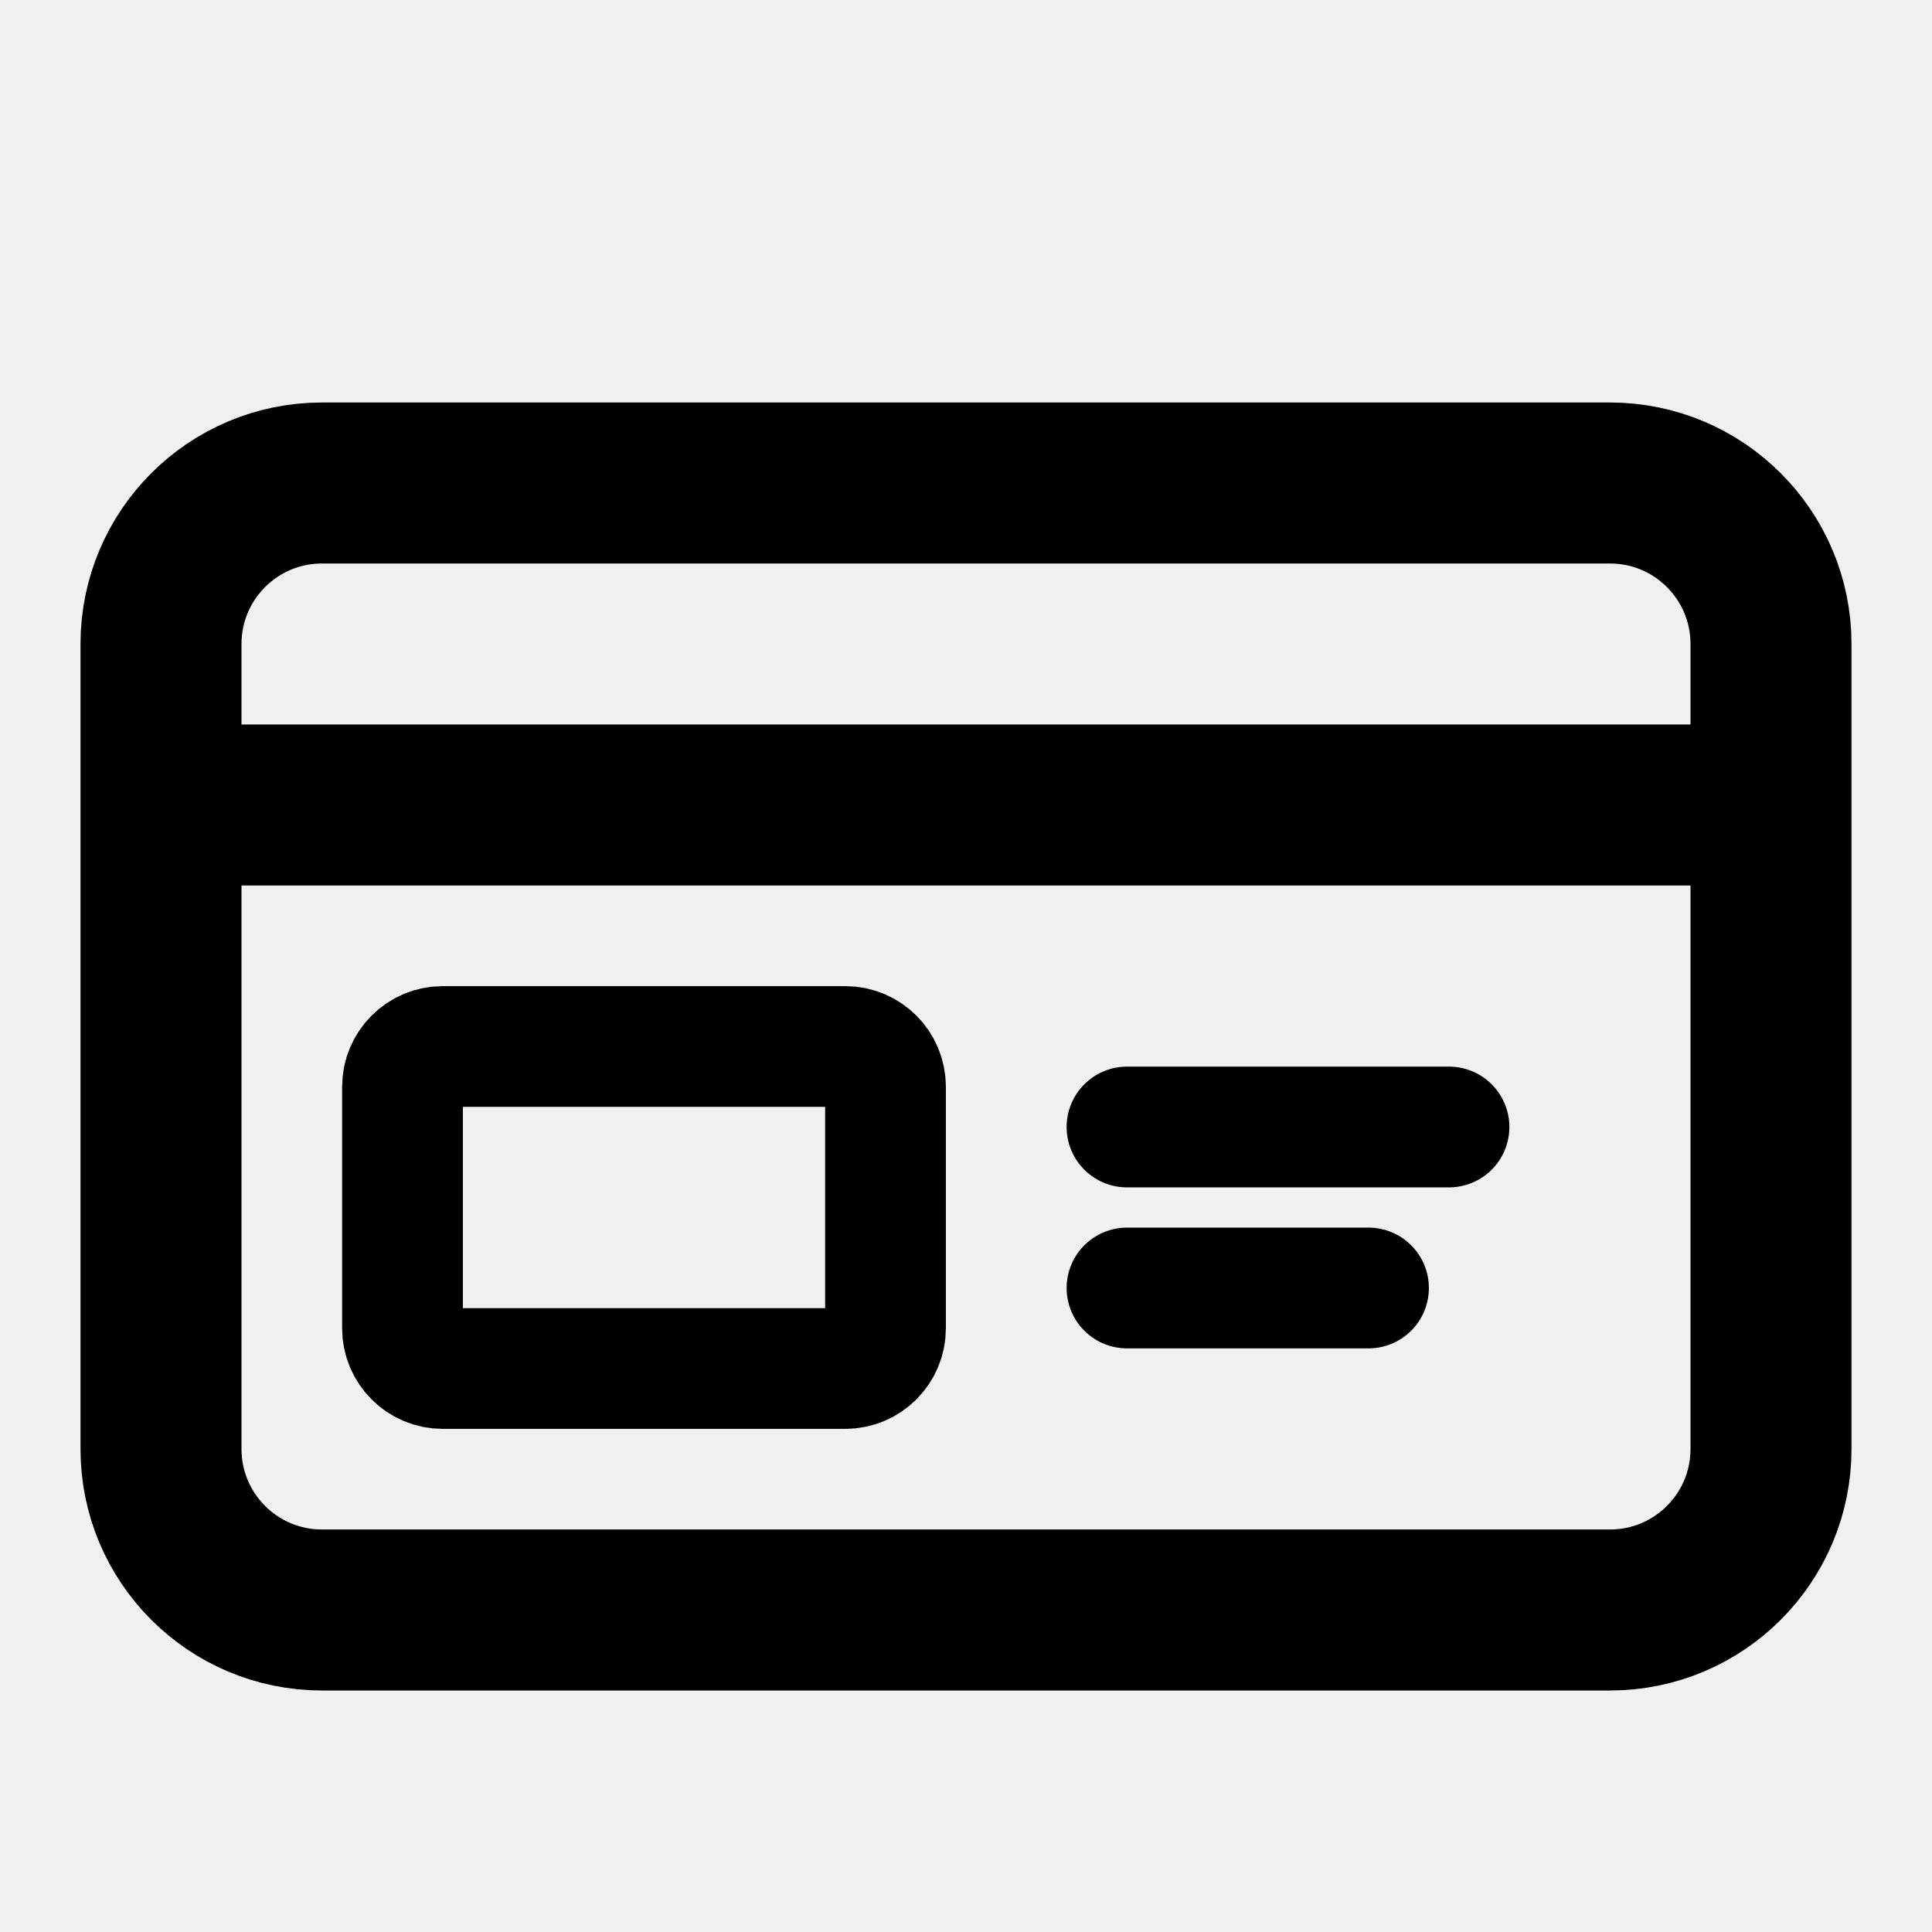
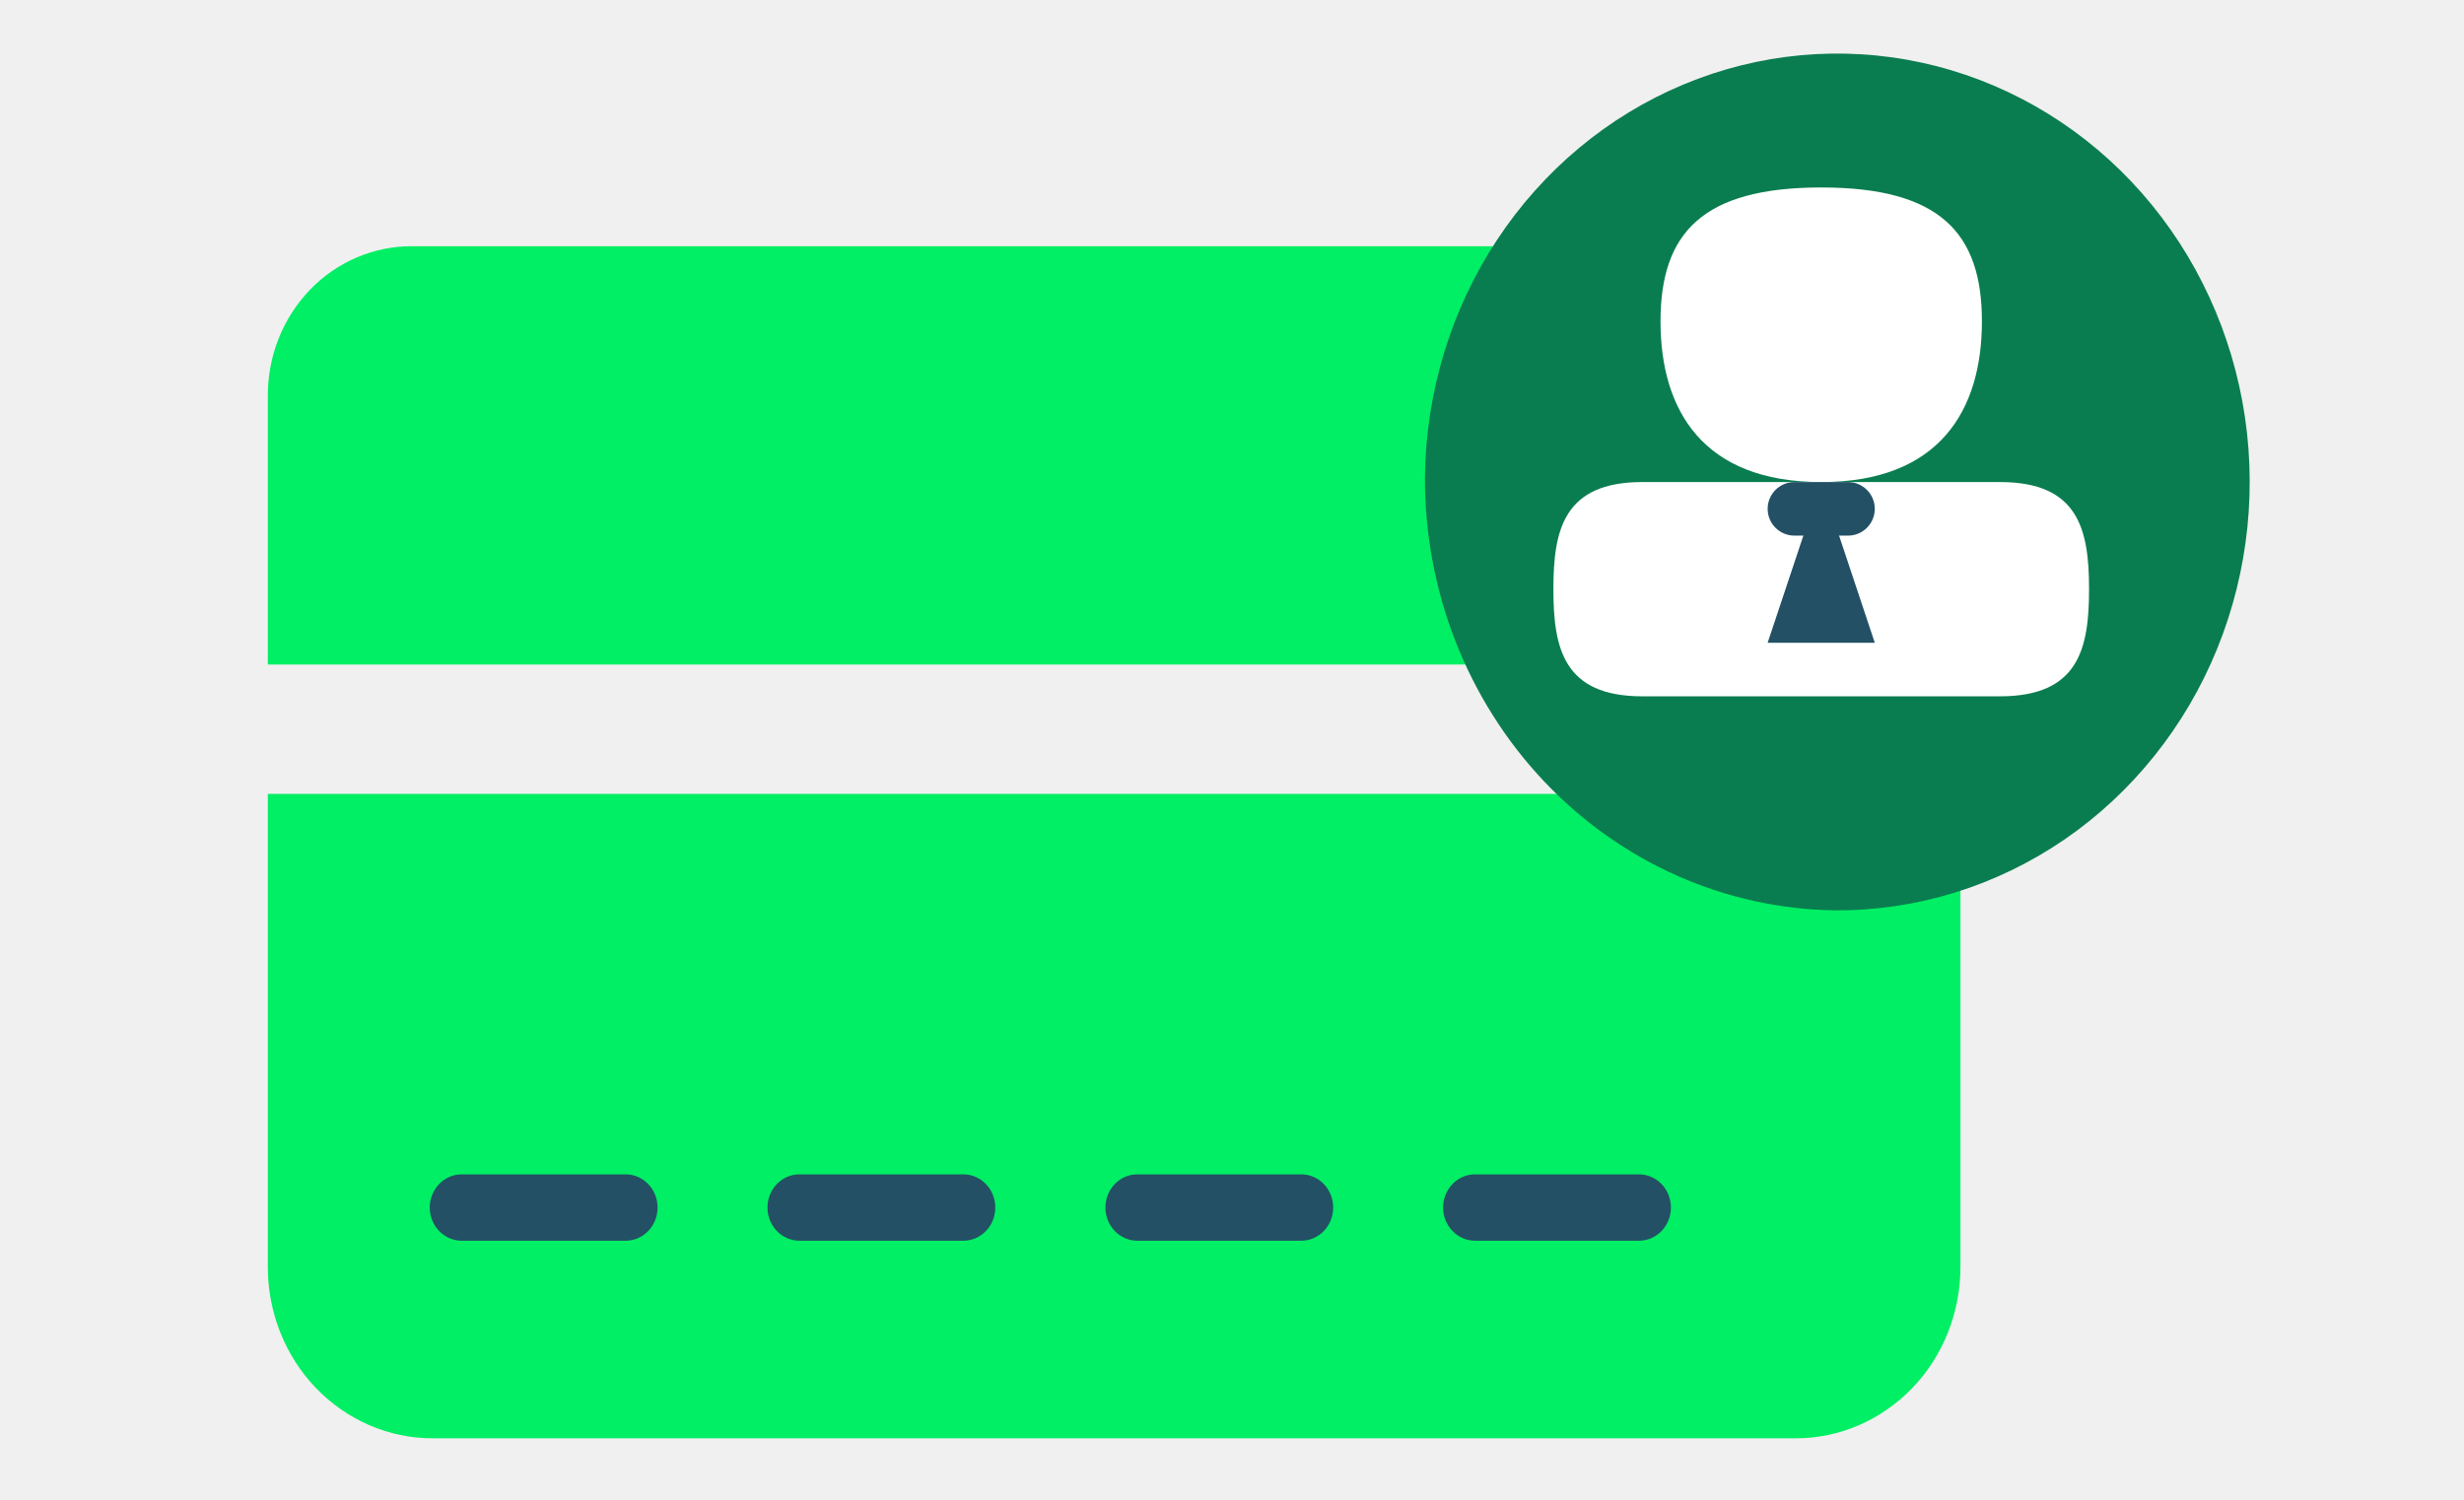
- <svg xmlns="http://www.w3.org/2000/svg" width="24" height="24" viewBox="0 0 24 24" fill="none">
-   <rect x="2" y="6" width="20" height="14" rx="2" stroke="currentColor" stroke-width="2" />
-   <path d="M2 10h20" stroke="currentColor" stroke-width="2" />
-   <rect x="5" y="13" width="6" height="4" rx="0.5" stroke="currentColor" stroke-width="1.5" />
-   <path d="M14 14h4m-4 2h3" stroke="currentColor" stroke-width="1.5" stroke-linecap="round" />
+ <svg xmlns="http://www.w3.org/2000/svg" width="46" height="28" viewBox="0 0 46 28" fill="none">
+   <path d="M7.681 4.597H33.922C34.633 4.597 35.315 4.89 35.818 5.412C36.32 5.935 36.603 6.643 36.603 7.381V12.406H5V7.381C5 6.643 5.282 5.935 5.785 5.412C6.288 4.89 6.97 4.597 7.681 4.597Z" fill="#00EF64" />
+   <path d="M5 14.822H36.599V23.658C36.599 24.505 36.275 25.318 35.698 25.917C35.121 26.516 34.339 26.853 33.523 26.853H8.076C7.26 26.853 6.478 26.516 5.901 25.917C5.324 25.318 5 24.505 5 23.658V14.822Z" fill="#00EF64" />
+   <path d="M26.602 8.902C26.62 7.322 27.088 5.784 27.947 4.48C28.806 3.177 30.017 2.167 31.427 1.578C32.838 0.988 34.385 0.846 35.874 1.169C37.362 1.492 38.725 2.265 39.791 3.391C40.857 4.518 41.578 5.947 41.863 7.499C42.148 9.05 41.984 10.655 41.393 12.11C40.801 13.565 39.808 14.805 38.539 15.675C37.27 16.544 35.781 17.004 34.26 16.996C32.214 16.97 30.261 16.104 28.826 14.588C27.392 13.071 26.592 11.028 26.602 8.902Z" fill="#0A7D50" />
+   <path d="M11.68 21.925H8.62C8.291 21.925 8.023 22.202 8.023 22.545C8.023 22.887 8.291 23.164 8.62 23.164H11.68C12.009 23.164 12.276 22.887 12.276 22.545C12.276 22.202 12.009 21.925 11.68 21.925Z" fill="#235065" />
+   <path d="M17.984 21.925H14.925C14.595 21.925 14.328 22.202 14.328 22.545C14.328 22.887 14.595 23.164 14.925 23.164H17.984C18.314 23.164 18.581 22.887 18.581 22.545C18.581 22.202 18.314 21.925 17.984 21.925Z" fill="#235065" />
+   <path d="M24.293 21.925H21.233C20.904 21.925 20.637 22.202 20.637 22.545C20.637 22.887 20.904 23.164 21.233 23.164H24.293C24.622 23.164 24.889 22.887 24.889 22.545C24.889 22.202 24.622 21.925 24.293 21.925Z" fill="#235065" />
+   <path d="M30.598 21.925H27.538C27.209 21.925 26.941 22.202 26.941 22.545C26.941 22.887 27.209 23.164 27.538 23.164H30.598C30.927 23.164 31.194 22.887 31.194 22.545C31.194 22.202 30.927 21.925 30.598 21.925Z" fill="#235065" />
+   <path d="M34 9C36.209 9 37 7.657 37 6C37 4.343 36.209 3.5 34 3.5C31.791 3.5 31 4.343 31 6C31 7.657 31.791 9 34 9Z" fill="white" />
+   <path d="M37.339 9H30.66C29.191 9 29 9.895 29 11C29 12.105 29.191 13 30.66 13H37.339C38.809 13 39 12.105 39 11C39 9.895 38.809 9 37.339 9Z" fill="white" />
+   <rect x="33" y="9" width="2" height="1" rx="0.5" fill="#235065" />
+   <path d="M34 9L35 12H34H33L34 9Z" fill="#235065" />
</svg>
